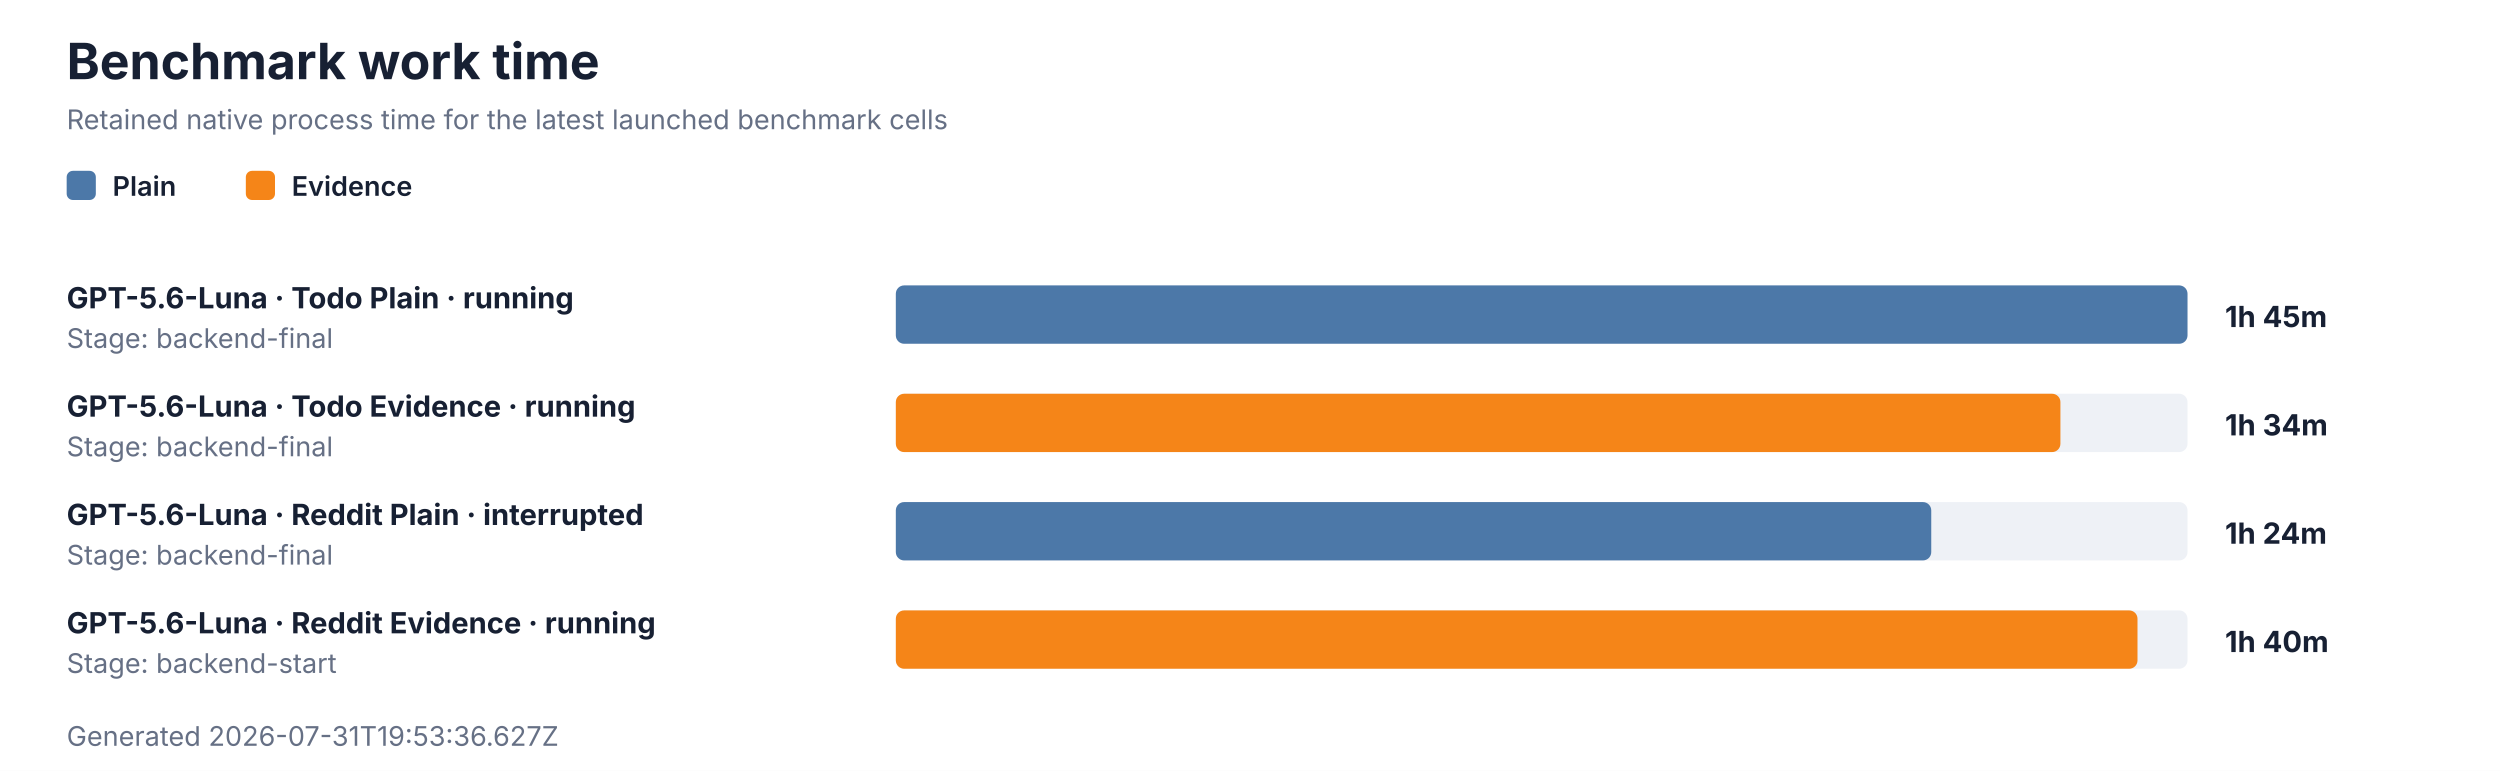
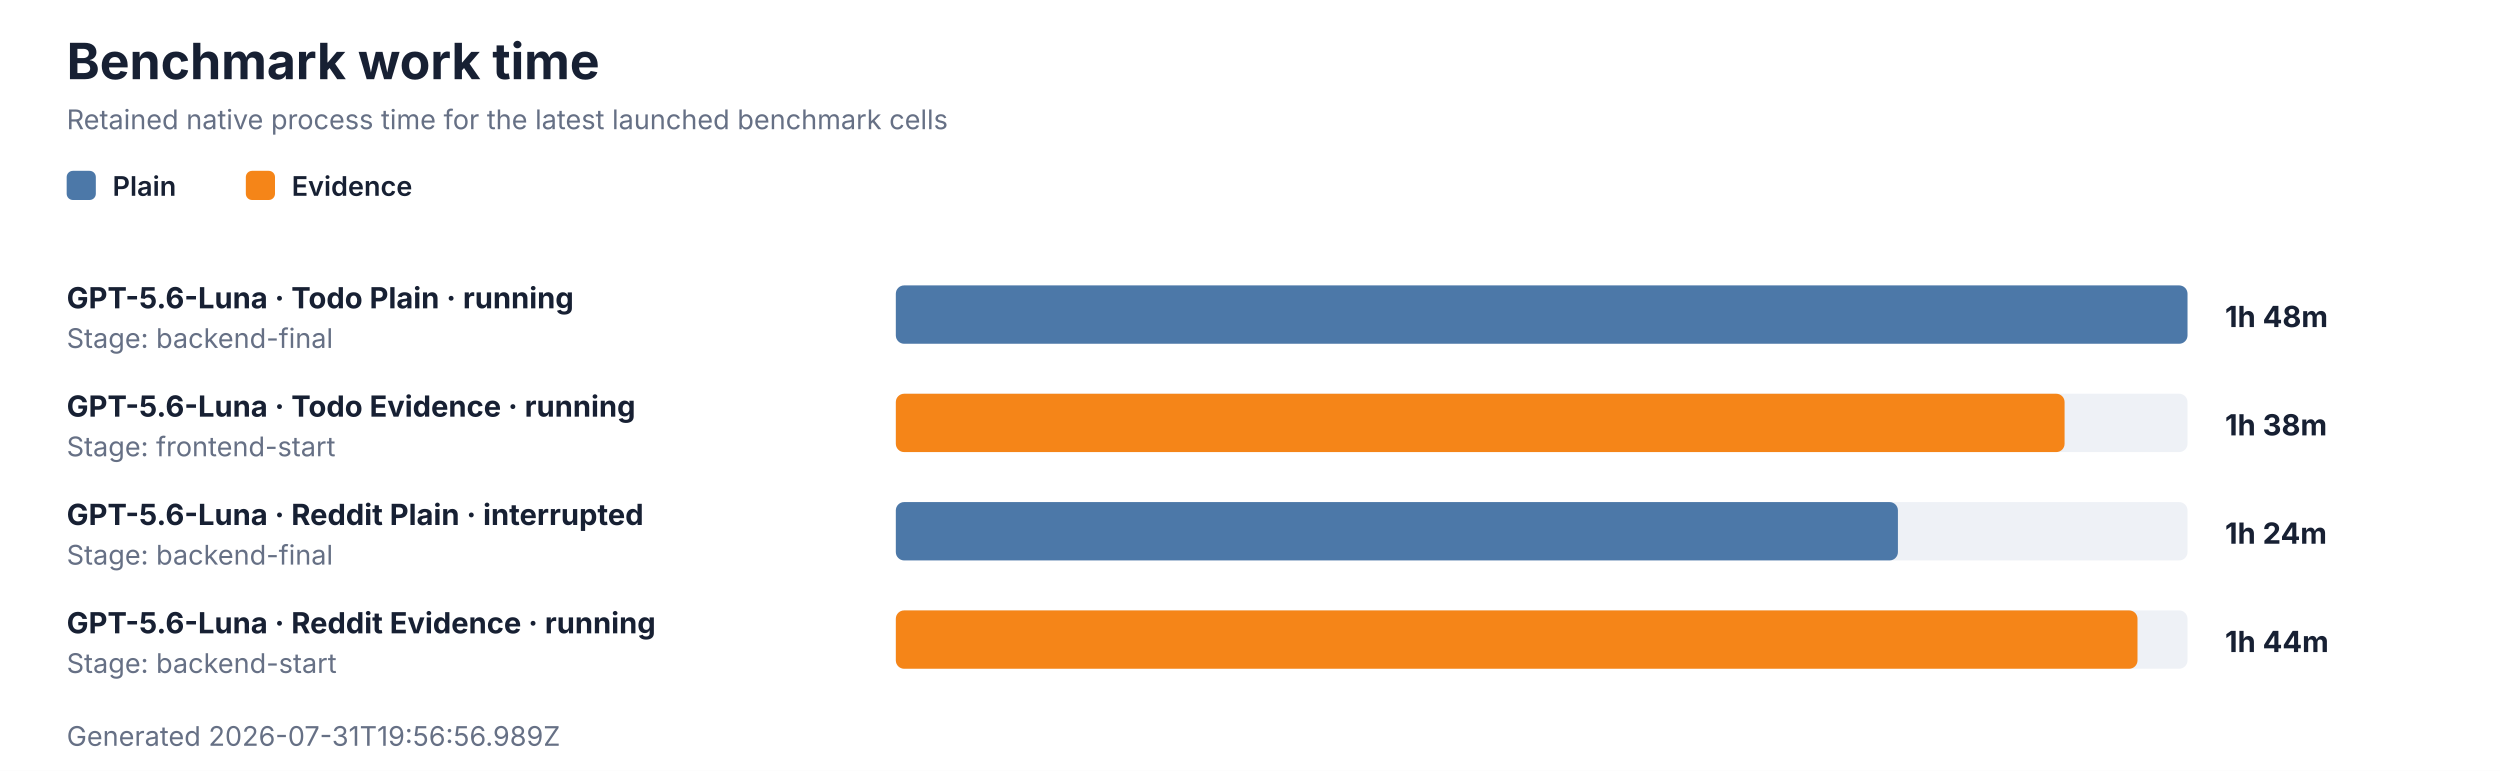
<svg xmlns="http://www.w3.org/2000/svg" role="img" aria-labelledby="title description" viewBox="0 0 1200 370" width="1200" height="370">
  <style>
  text { font-family: Inter, ui-sans-serif, system-ui, -apple-system, BlinkMacSystemFont, 'Segoe UI', sans-serif; fill: #172033; }
  .title { font-size: 24px; font-weight: 700; }
  .subtitle, .stage, .generated { font-size: 13px; fill: #667085; }
  .label { font-size: 14px; font-weight: 650; }
  .value { font-size: 14px; font-weight: 700; }
  .legend { font-size: 13px; font-weight: 600; }
  .empty { font-size: 15px; fill: #667085; }
  .track { fill: #eef1f6; }
</style>
  <rect width="1200" height="370" fill="#ffffff" />
  <text x="32" y="38" class="title">Benchmark work time</text>
  <text x="32" y="62" class="subtitle">Retained native process time for the latest launched benchmark cells</text>
  <rect x="32" y="82" width="14" height="14" rx="3" fill="#4c78a8" />
  <text x="54" y="94" class="legend">Plain</text>
  <rect x="118" y="82" width="14" height="14" rx="3" fill="#f58518" />
  <text x="140" y="94" class="legend">Evidence</text>
  <text x="32" y="148" class="label">GPT-5.6-Luna · Todo Plain · running</text>
  <text x="32" y="167" class="stage">Stage: backend-final</text>
  <rect x="430" y="137" width="620" height="28" rx="4" class="track" />
  <rect x="430" y="137" width="620" height="28" rx="4" fill="#4c78a8" />
-   <text x="1068" y="157" class="value">1h 45m</text>
+   <text x="1068" y="157" class="value">1h 48m</text>
  <text x="32" y="200" class="label">GPT-5.6-Luna · Todo Evidence · running</text>
-   <text x="32" y="219" class="stage">Stage: backend-final</text>
+   <text x="32" y="219" class="stage">Stage: frontend-start</text>
  <rect x="430" y="189" width="620" height="28" rx="4" class="track" />
-   <rect x="430" y="189" width="559" height="28" rx="4" fill="#f58518" />
-   <text x="1068" y="209" class="value">1h 34m</text>
+   <rect x="430" y="189" width="561" height="28" rx="4" fill="#f58518" />
+   <text x="1068" y="209" class="value">1h 38m</text>
  <text x="32" y="252" class="label">GPT-5.6-Luna · Reddit Plain · interrupted</text>
  <text x="32" y="271" class="stage">Stage: backend-final</text>
  <rect x="430" y="241" width="620" height="28" rx="4" class="track" />
-   <rect x="430" y="241" width="497" height="28" rx="4" fill="#4c78a8" />
+   <rect x="430" y="241" width="481" height="28" rx="4" fill="#4c78a8" />
  <text x="1068" y="261" class="value">1h 24m</text>
  <text x="32" y="304" class="label">GPT-5.6-Luna · Reddit Evidence · running</text>
  <text x="32" y="323" class="stage">Stage: backend-start</text>
  <rect x="430" y="293" width="620" height="28" rx="4" class="track" />
  <rect x="430" y="293" width="596" height="28" rx="4" fill="#f58518" />
-   <text x="1068" y="313" class="value">1h 40m</text>
-   <text x="32" y="358" class="generated">Generated 2026-07-31T19:53:36.627Z</text>
+   <text x="1068" y="313" class="value">1h 44m</text>
+   <text x="32" y="358" class="generated">Generated 2026-07-31T19:56:56.989Z</text>
</svg>
